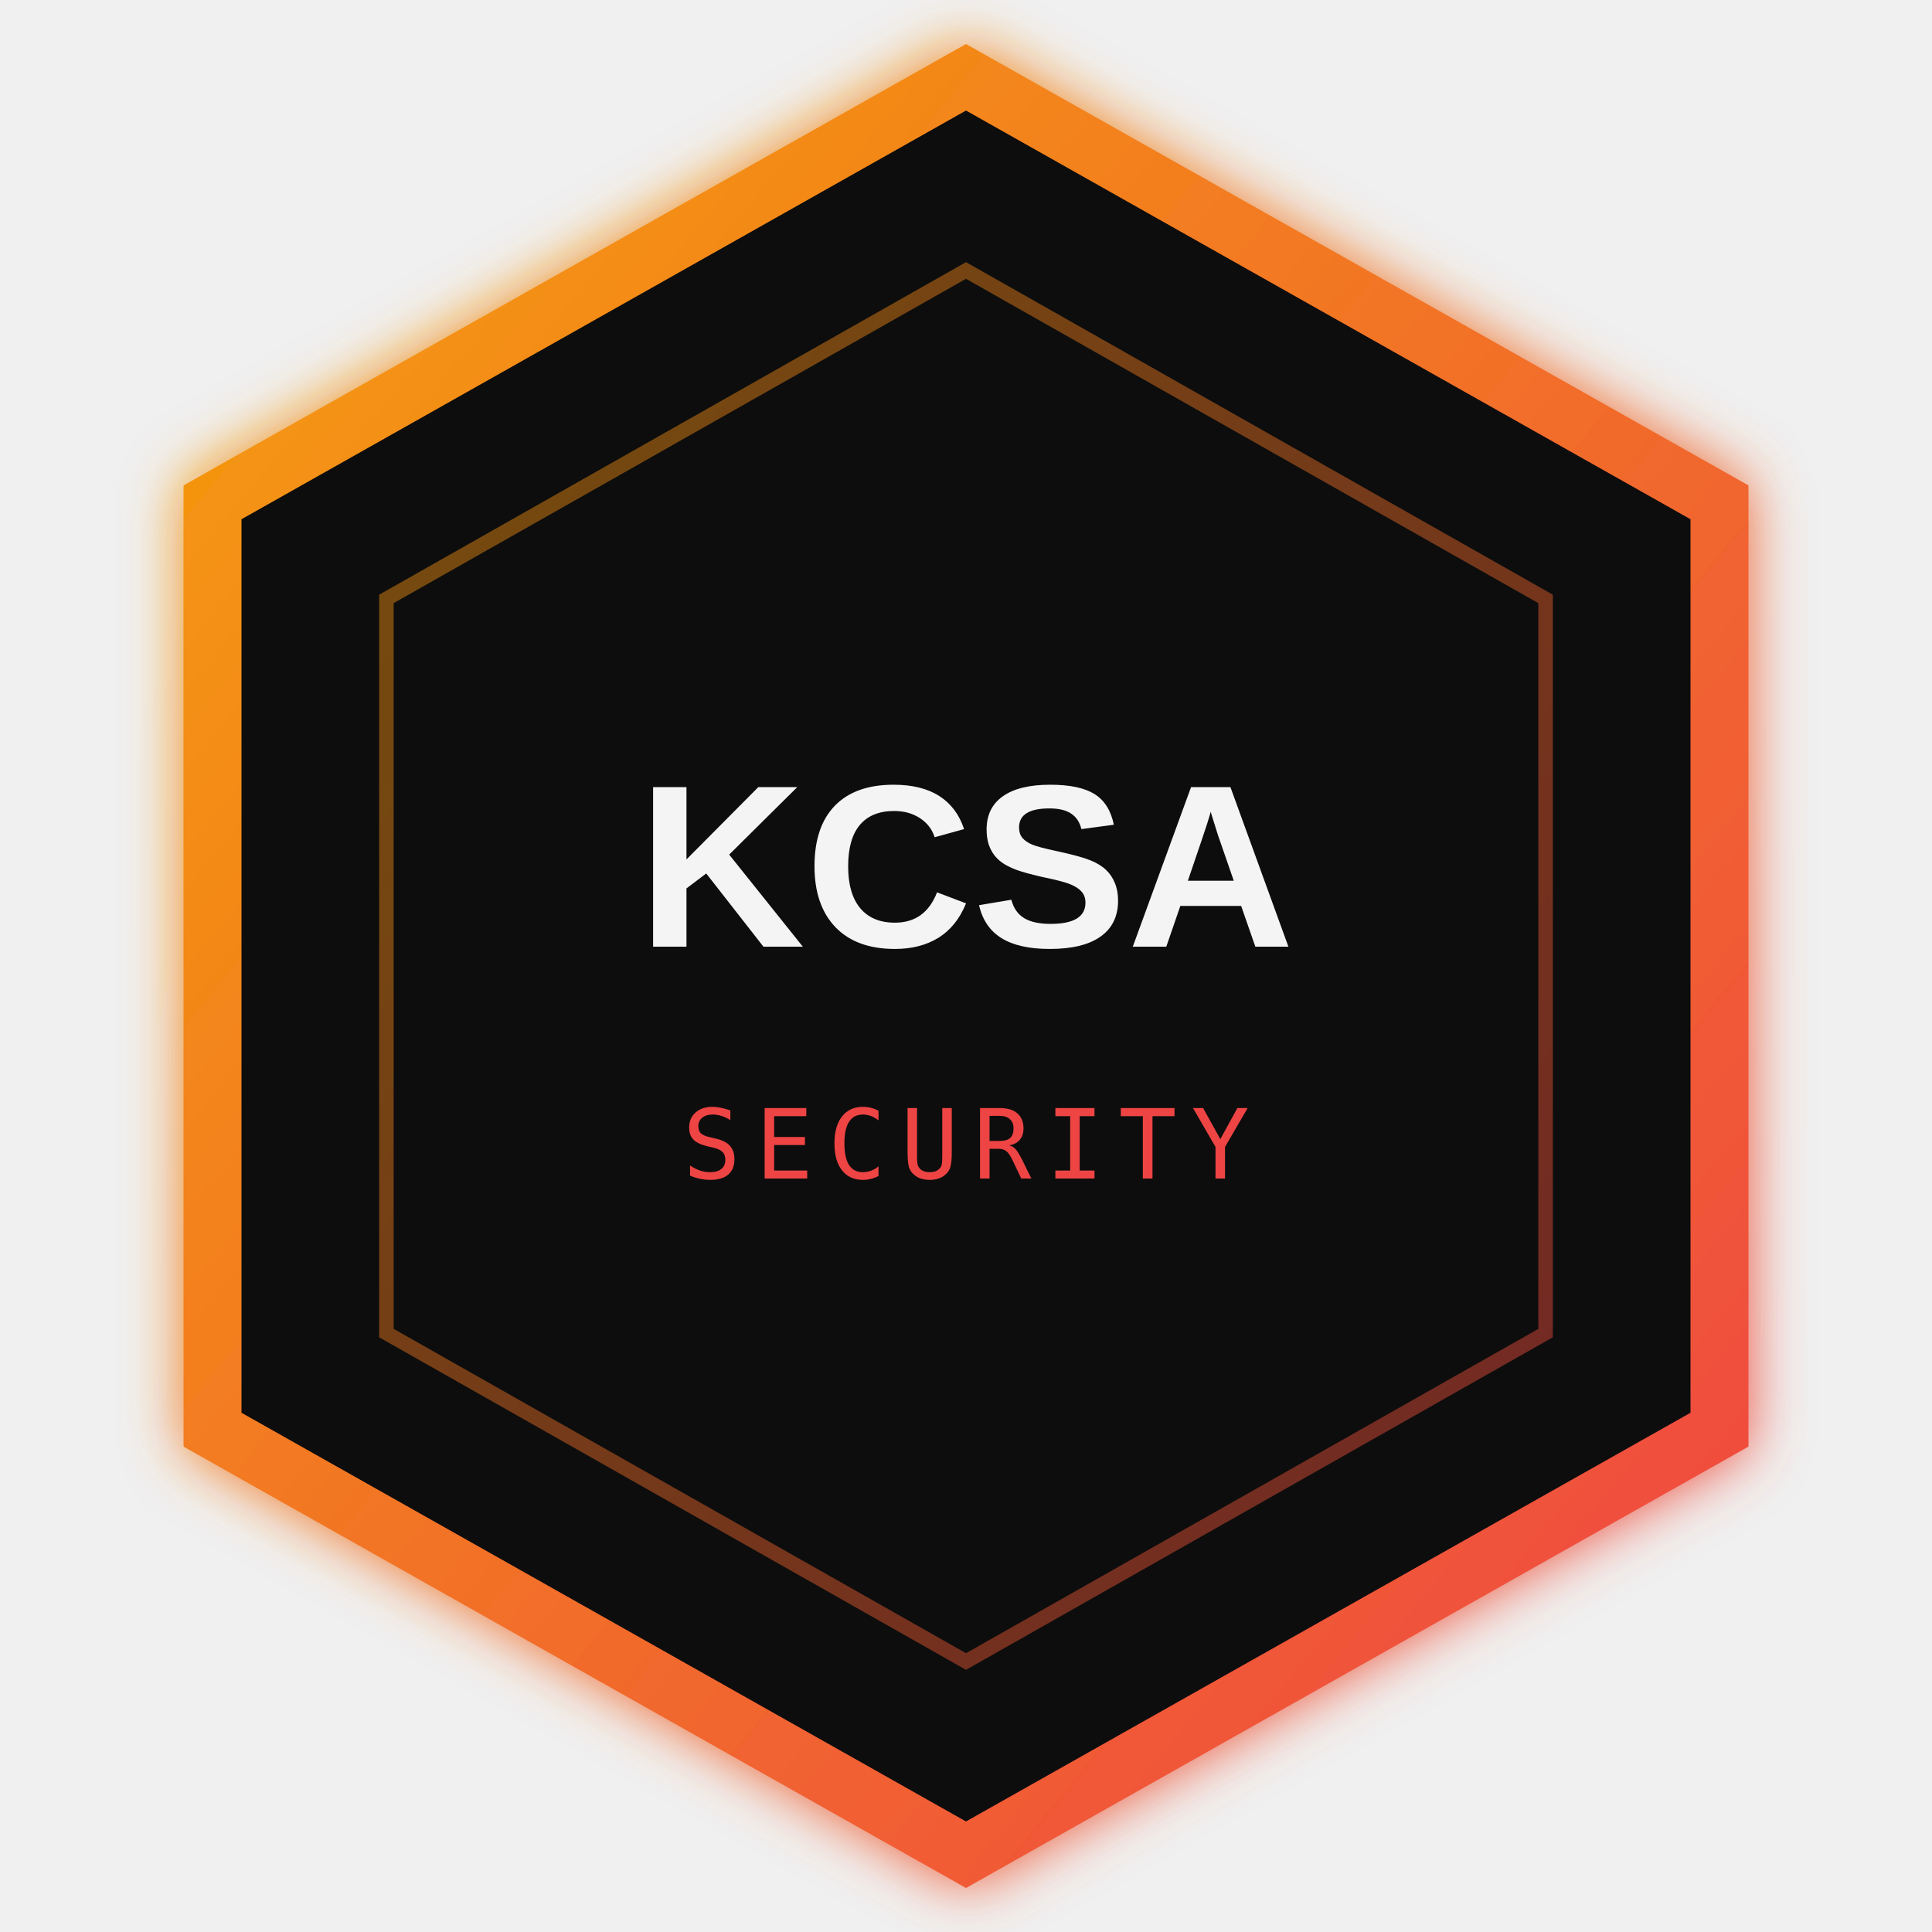
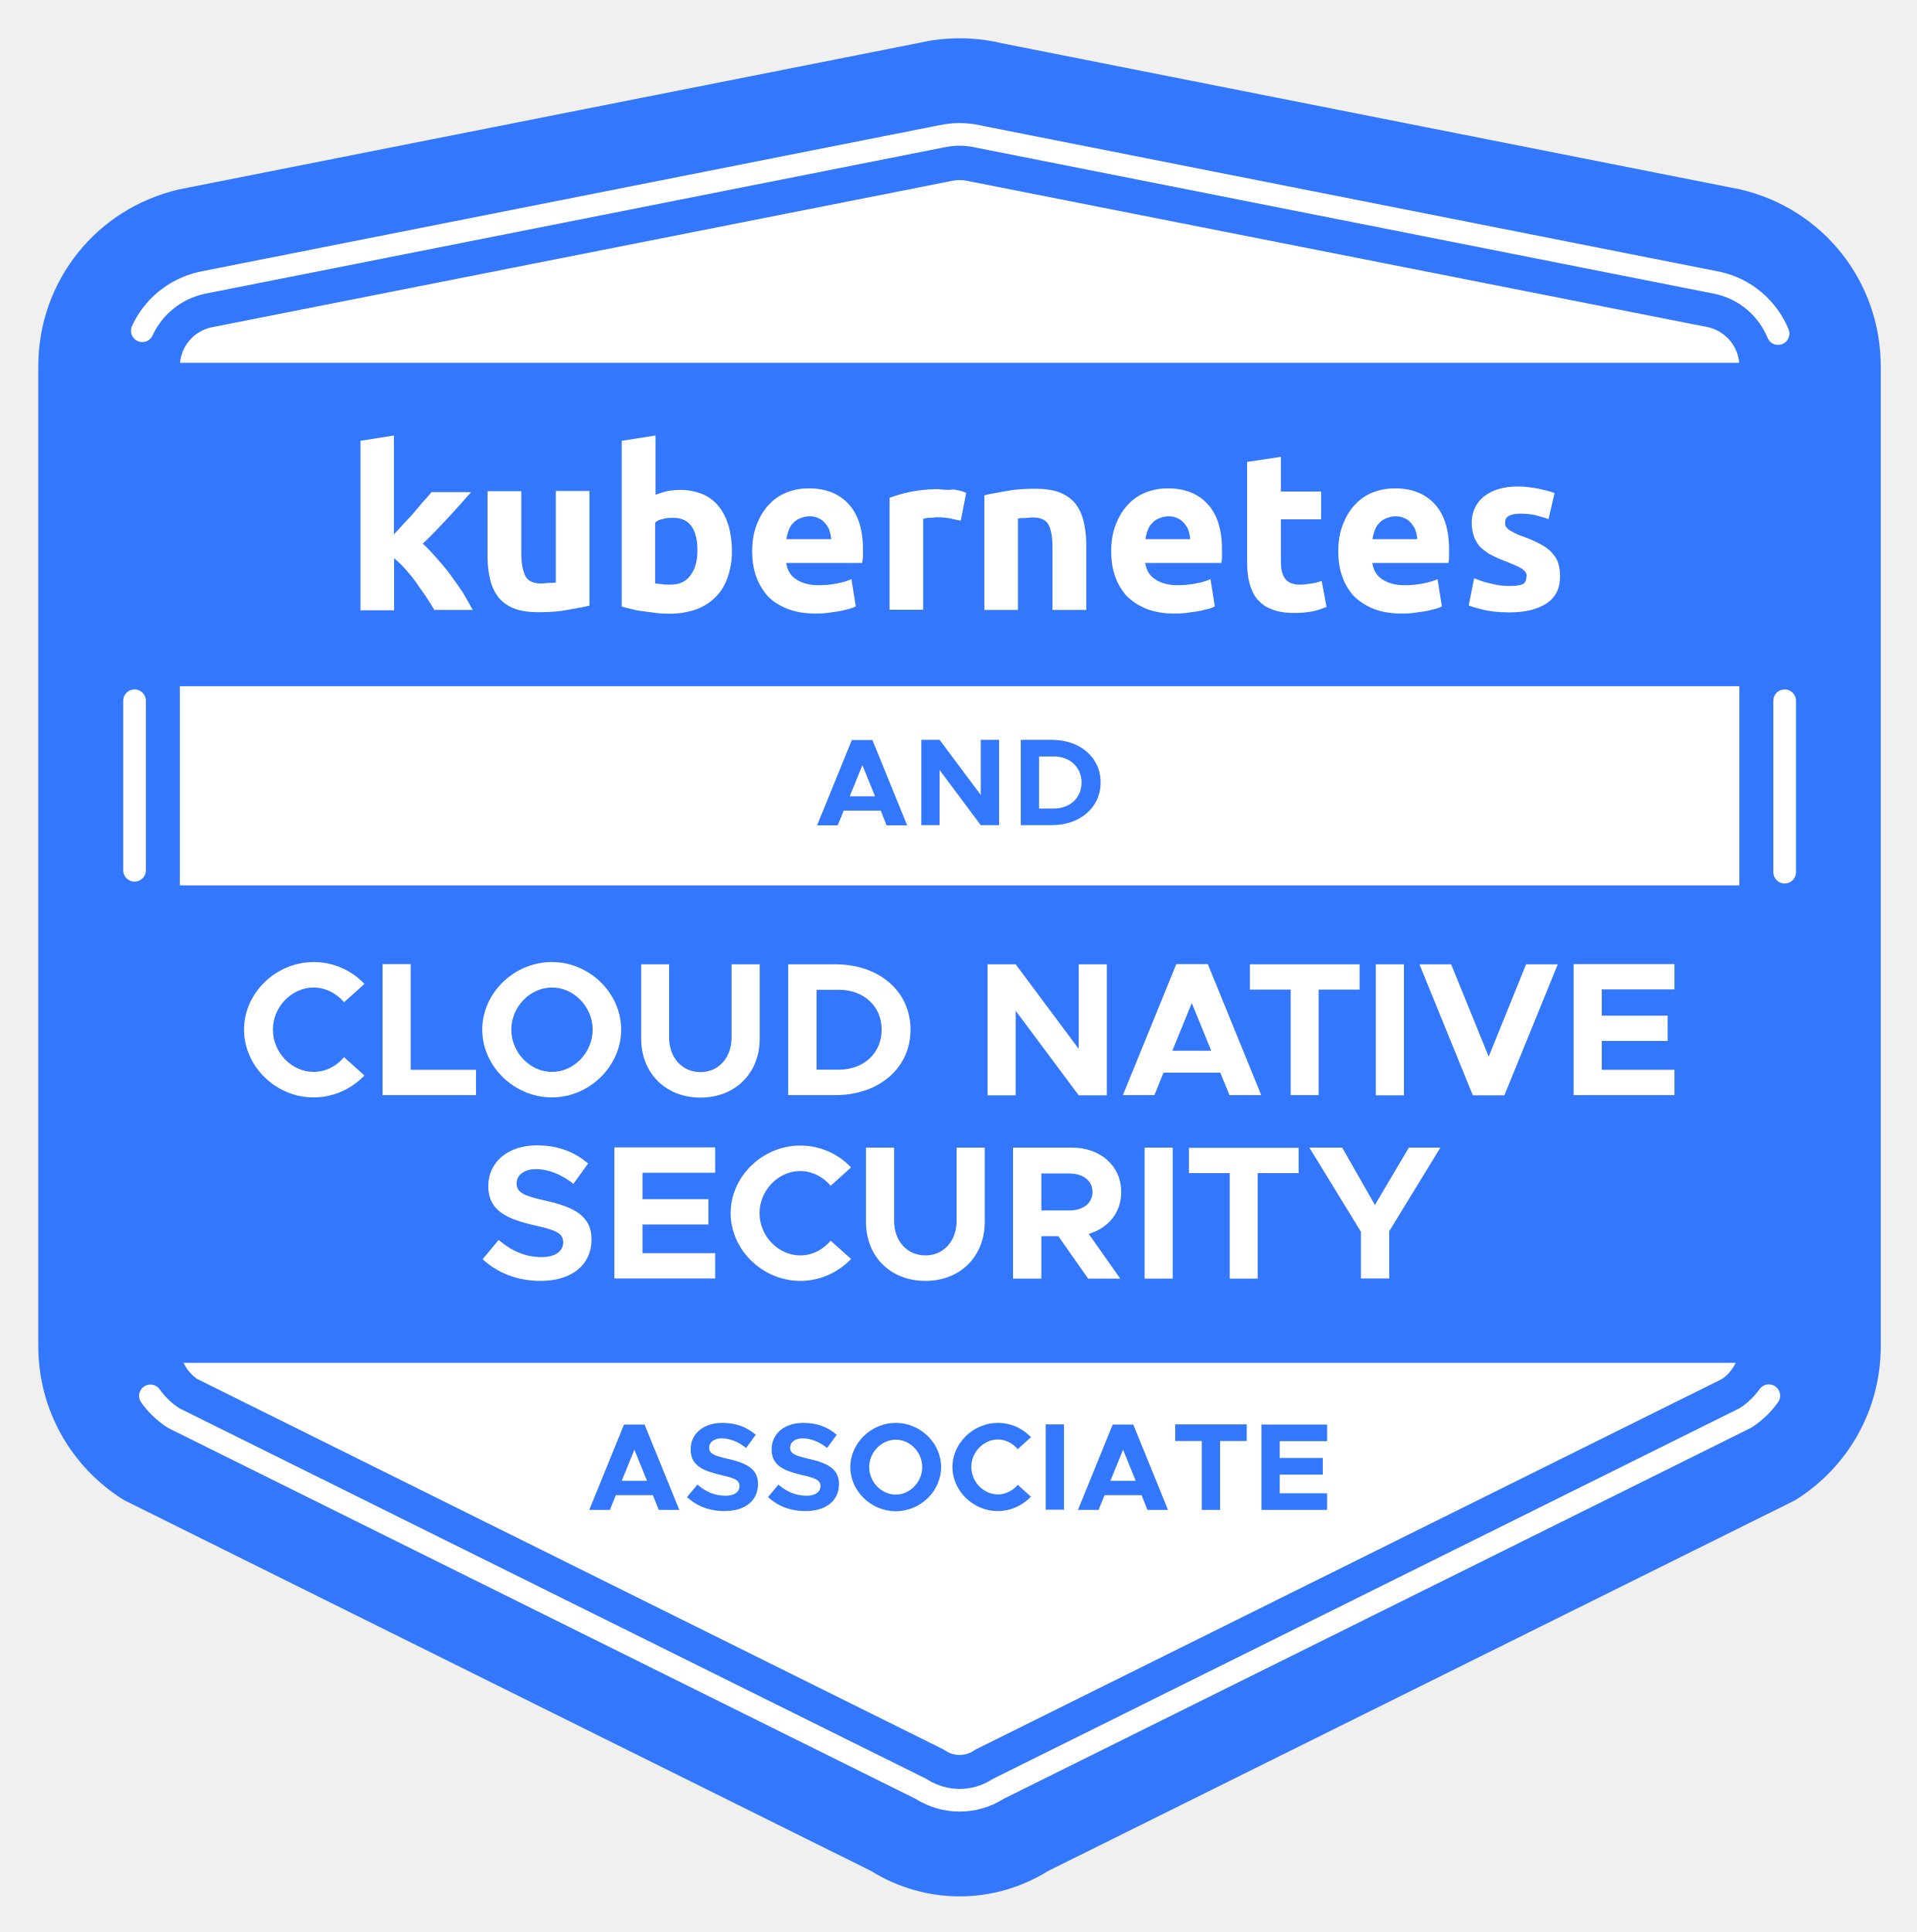
- <svg xmlns="http://www.w3.org/2000/svg" viewBox="0 0 200 200" role="img" aria-label="KCSA certification badge">
-   <defs>
-     <linearGradient id="g-kcsa" x1="0%" y1="0%" x2="100%" y2="100%">
-       <stop offset="0%" stop-color="#f59e0b" />
-       <stop offset="100%" stop-color="#ef4444" />
-     </linearGradient>
-     <filter id="glow-kcsa" x="-20%" y="-20%" width="140%" height="140%">
-       <feGaussianBlur stdDeviation="3" result="blur" />
-       <feMerge>
-         <feMergeNode in="blur" />
-         <feMergeNode in="SourceGraphic" />
-       </feMerge>
-     </filter>
-   </defs>
-   <polygon points="100,8 178,52 178,148 100,192 22,148 22,52" fill="#0a0a0f" stroke="url(#g-kcsa)" stroke-width="6" filter="url(#glow-kcsa)" />
-   <polygon points="100,28 160,62 160,138 100,172 40,138 40,62" fill="none" stroke="url(#g-kcsa)" stroke-width="1.5" opacity="0.45" />
-   <text x="100" y="98" text-anchor="middle" font-family="Outfit, Arial, sans-serif" font-size="24" font-weight="800" fill="#f4f4f5">KCSA</text>
-   <text x="100" y="122" text-anchor="middle" font-family="JetBrains Mono, monospace" font-size="10" letter-spacing="1.5" fill="#ef4444">SECURITY</text>
+ <svg xmlns="http://www.w3.org/2000/svg" role="img" viewBox="-8.68 -11.68 1015.36 1023.36">
+   <style>svg {enable-background:new 0 0 1000 1000}</style>
+   <style>.st0{fill:#3377fd}.st1{fill:#fff}</style>
+   <path d="M913 88.6L521.4 11.1l-.4-.1c-13.9-3.2-28.6-3.2-42.6 0l-392 77.6c-44 10.1-74.8 48.6-74.8 93.8v518.8c0 33.5 17 64 45.4 81.7l395.7 196.4c14.5 9 30.7 13.5 47 13.5s32.5-4.5 47-13.5L942.3 783c28.4-17.7 45.4-48.2 45.4-81.7V182.5c0-45.2-30.7-83.8-74.7-93.9z" class="st0" />
+   <path d="M499.7 917.9c-2.6 0-5.1-.7-7.4-2.2l-1.3-.8L95.7 718.7c-5.7-4-9.1-10.5-9.1-17.5V182.5c0-9.9 6.7-18.4 16.3-20.7l391.9-77.5.4-.1c1.4-.3 3-.5 4.5-.5s3.1.2 4.6.5l.8.2L896 161.6h.1c9.8 2.2 16.7 10.8 16.7 20.8v518.8c0 7-3.4 13.5-9.1 17.5L508.4 914.9l-1.3.8c-2.3 1.5-4.9 2.2-7.4 2.2z" class="st1" />
+   <path d="M337.2 780.3h-19.6l-3.2 7.8h-10.9l18.4-45.2h10.9l18.4 45.2h-10.9l-3.1-7.8zm-3.1-7.6l-6.7-16.5-6.7 16.5h13.4zm21.2 8.6l5.5-6.6c4.3 3.7 9.1 5.9 14.9 5.9 4.9 0 7.4-2.2 7.4-5.1 0-3.2-2.6-4.2-9.5-5.8-9.5-2.2-16.4-4.9-16.4-13.6 0-8.4 6.8-14.1 16.8-14.1 7.4 0 13 2.3 17.7 6.3l-5.1 7c-4.1-3.3-8.6-5.1-13-5.1-4.1 0-6.6 2.2-6.6 4.9 0 3.3 2.8 4.3 9.7 5.9 9.7 2.2 16.2 5.1 16.2 13.4 0 8.6-6.6 14.3-17.6 14.3-7.8.1-14.8-2.5-20-7.4zm42.9 0l5.5-6.6c4.3 3.7 9.1 5.9 14.9 5.9 4.9 0 7.4-2.2 7.4-5.1 0-3.2-2.6-4.2-9.5-5.8-9.5-2.2-16.4-4.9-16.4-13.6 0-8.4 6.8-14.1 16.8-14.1 7.4 0 13 2.3 17.7 6.3l-5.1 7c-4.1-3.3-8.6-5.1-13-5.1-4.1 0-6.6 2.2-6.6 4.9 0 3.3 2.8 4.3 9.7 5.9 9.7 2.2 16.2 5.1 16.2 13.4 0 8.6-6.6 14.3-17.6 14.3-7.8.1-14.7-2.5-20-7.4zm43.6-15.9c0-12.7 11.1-23.4 24.1-23.4 13 0 24 10.7 24 23.4s-10.9 23.4-24 23.4-24.1-10.7-24.1-23.4zm38.1 0c0-7.8-6.4-14.5-14-14.5s-14.1 6.7-14.1 14.5c0 7.9 6.4 14.6 14.1 14.6 7.5 0 14-6.7 14-14.6zm16 0c0-12.7 11.1-23.4 24.1-23.4 6.8 0 13.1 2.9 17.5 7.6l-7 6.3c-2.6-3-6.4-5.1-10.5-5.1-7.6 0-14.1 6.7-14.1 14.5 0 7.9 6.4 14.6 14.1 14.6 4.1 0 7.9-2 10.5-5.1l7 6.3c-4.4 4.6-10.7 7.6-17.5 7.6-13 .1-24.1-10.6-24.1-23.3zm49.4-22.6h9.7V788h-9.7v-45.2zm50.8 37.5h-19.6l-3.2 7.8h-10.9l18.4-45.2h10.9l18.4 45.2h-10.9l-3.1-7.8zm-3.1-7.6l-6.7-16.5-6.7 16.5H593zm35-21.1h-14.1v-8.8h37.9v8.8h-14.1v36.5H628v-36.5zm41.3 0v9h22.8v8.8h-22.8v9.9h25.1v8.8h-34.8v-45.2h34.8v8.8h-25.1z" class="st0" />
+   <path d="M457.9 417.7h-19.6l-3.2 7.8h-10.9l18.4-45.2h10.9l18.4 45.2H461l-3.1-7.8zm-3-7.6l-6.7-16.5-6.7 16.5h13.4zm24.5-29.9h9.7l21.8 29.2v-29.2h9.7v45.2h-9.7l-21.8-29.2v29.2h-9.7v-45.2zm52.7 0h16.3c15.2 0 26 9.3 26 22.6 0 13.2-10.8 22.6-26 22.6h-16.3v-45.2zm17.5 36.4c8.6 0 14.7-5.7 14.7-13.8 0-8-6.1-13.8-14.7-13.8h-7.8v27.6h7.8z" class="st0" />
+   <path fill="none" stroke="#fff" stroke-linecap="round" stroke-miterlimit="10" stroke-width="12" d="M928.4 727.6c-3.2 4.5-7.3 8.5-12.1 11.6l-.5.3-395.7 196.4-.3.2c-6.1 3.8-13 5.8-20.1 5.8-7 0-14-2-20.1-5.8l-.3-.2L83.6 739.6l-.5-.3c-4.8-3.1-8.9-7.1-12.1-11.6m865.8-368.2v90.8M66.7 163.5c5.7-12.4 16.9-21.9 30.9-25.2l.3-.1 391.9-77.6c3.2-.7 6.6-1.1 9.9-1.1 3.3 0 6.6.4 9.8 1.1l.4.1L901 138.1l.5.1c14.7 3.3 26.3 13.5 31.8 26.8M62.6 449.3v-89.8" />
+   <path d="M52.3 457.3h895.3v252.9H52.3z" class="st0" />
+   <path d="M120.6 533.7c0-19.5 17-35.8 36.9-35.8 10.5 0 20.1 4.4 26.9 11.6l-10.8 9.7c-3.9-4.6-9.8-7.8-16.1-7.8-11.7 0-21.6 10.3-21.6 22.3 0 12.1 9.9 22.4 21.6 22.4 6.4 0 12.1-3.1 16.1-7.8l10.8 9.7c-6.8 7.1-16.4 11.6-26.9 11.6-19.9.1-36.9-16.4-36.9-35.9zM243.5 555v13.4H194V499h14.9v56h34.6zm3.3-21.3c0-19.5 17-35.8 36.9-35.8s36.7 16.4 36.7 35.8-16.8 35.9-36.7 35.9-36.9-16.4-36.9-35.9zm58.5 0c0-12-9.9-22.3-21.5-22.3-11.7 0-21.6 10.3-21.6 22.3 0 12.1 9.9 22.4 21.6 22.4 11.6 0 21.5-10.3 21.5-22.4zm25.7 4.8v-39.4h14.8v38.8c0 10.7 6.9 18.3 16.6 18.3 9.6 0 16.5-7.6 16.5-18.3v-38.8h14.9v39.4c0 18.3-13 31.2-31.4 31.2-18.5 0-31.4-13-31.4-31.2zm77.9-39.4h24.9c23.3 0 39.9 14.3 39.9 34.6s-16.6 34.7-39.9 34.7h-24.9v-69.3zm26.9 55.8c13.2 0 22.6-8.8 22.6-21.2 0-12.3-9.4-21.1-22.6-21.1h-11.9v42.3h11.9zm78.7-55.8h14.9l33.4 44.8v-44.8h14.9v69.4h-14.9l-33.4-44.8v44.8h-14.9v-69.4zm123.3 57.4h-30.1l-4.8 11.9h-16.7l28.3-69.4h16.7l28.3 69.4h-16.8l-4.9-11.9zm-4.8-11.6l-10.3-25.3-10.3 25.3H633zm42.1-32.4h-21.6v-13.4h58.1v13.4h-21.7v55.9h-14.8v-55.9zm45.1-13.4h14.9v69.4h-14.9v-69.4zm96.4 0l-28.3 69.4h-16.7l-28.3-69.4h16.8L780 548l19.8-48.9h16.8zm23.3 13.4v13.8h34.9v13.4h-34.9V555h38.5v13.4H825V499h53.4v13.4h-38.5zM247 655.3l8.5-10.2c6.6 5.7 14 9.1 22.8 9.1 7.6 0 11.4-3.4 11.4-7.8 0-4.9-4-6.5-14.6-8.9-14.6-3.3-25.1-7.5-25.1-20.9 0-12.8 10.5-21.6 25.7-21.6 11.3 0 20 3.5 27.2 9.6l-7.8 10.8c-6.3-5-13.2-7.8-19.9-7.8-6.3 0-10.2 3.3-10.2 7.5 0 5 4.2 6.7 14.9 9.1 14.9 3.3 24.8 7.8 24.8 20.6 0 13.2-10.1 22-27 22-12 0-22.6-4-30.7-11.5zm84.7-45.6v13.8h34.9v13.4h-34.9v15.2h38.5v13.4h-53.4v-69.4h53.4v13.4h-38.5zm46.7 21.2c0-19.5 17-35.8 36.9-35.8 10.5 0 20.1 4.4 26.9 11.6l-10.8 9.7c-3.9-4.6-9.8-7.8-16.1-7.8-11.7 0-21.6 10.3-21.6 22.3 0 12.1 9.9 22.4 21.6 22.4 6.4 0 12.1-3.1 16.1-7.8l10.8 9.7c-6.8 7.1-16.4 11.6-26.9 11.6-20 0-36.9-16.5-36.9-35.9zm71.7 4.7v-39.4H465V635c0 10.7 6.9 18.3 16.6 18.3 9.6 0 16.5-7.6 16.5-18.3v-38.8H513v39.4c0 18.3-13 31.2-31.4 31.2-18.5 0-31.5-12.9-31.5-31.2zm118 6.3l16.7 23.7h-17L552 643.1h-9v22.5h-15v-69.4h31.2c15.1 0 26.1 9.7 26.1 23.4.1 11-6.8 19.2-17.2 22.3zM543 629.5h14.7c7.4 0 12.4-3.8 12.4-9.8 0-6-5-9.8-12.4-9.8H543v19.6zm54.7-33.3h14.9v69.4h-14.9v-69.4zm45.1 13.5h-21.6v-13.4h58.1v13.4h-21.7v55.9h-14.8v-55.9zm69.4 30.9L685 596.2h17.4l17.3 30.4 18-30.4h16.7l-27.1 44.3v25h-15v-24.9z" class="st1" />
+   <path d="M52.3 180.5h895.3v171.3H52.3z" class="st0" />
+   <path d="M182.3 221.8v89.8h17.8V284c2 1.7 4 3.5 6 5.8s4 4.6 5.8 7.2c1.7 2.6 3.5 4.9 5.2 7.5 1.7 2.6 3.2 4.9 4.3 6.9h20.4c-1.4-2.6-3.2-5.5-4.9-8.6-2-3.2-4.3-6.3-6.6-9.5s-4.9-6.3-7.5-9.2-4.9-5.5-7.5-7.8c4.9-4.6 9.2-9.2 13.2-13.5 4-4.3 8.1-8.9 12.4-13.8h-21c-1.2 1.4-2.3 2.9-4 4.6-1.4 1.7-3.2 3.7-4.9 5.8-1.7 2-3.5 4-5.5 6-1.7 2-3.7 4-5.5 6V219l-17.7 2.8zm67.3 27v34.8c0 4.3.6 8.3 1.4 11.8.9 3.5 2.3 6.6 4.3 9.2 2 2.6 4.9 4.6 8.3 6 3.5 1.4 8.1 2 13.2 2 5.2 0 10.4-.3 15-1.2 4.6-.9 8.6-1.4 11.8-2.3v-60.7h-17.8v48.4c-1.2.3-2.3.3-3.7.3-1.4 0-2.9.3-4 .3-4 0-6.9-1.2-8.3-3.7-1.4-2.6-2.3-6.6-2.3-12.4v-32.8h-17.8v.3zm71.1-27v87.8c1.7.6 3.5.9 5.5 1.4 2 .6 4.3.9 6.6 1.2l6.9.9c2.3.3 4.6.3 6.6.3 5.2 0 9.8-.9 13.8-2.3s7.5-3.7 10.4-6.6c2.9-2.9 4.9-6.3 6.3-10.4 1.4-4 2.3-8.6 2.3-13.5s-.6-9.5-1.7-13.5c-1.2-4-2.9-7.5-5.2-10.4-2.3-2.9-5.2-5.2-8.6-6.6-3.5-1.4-7.5-2.3-11.8-2.3-2.6 0-4.9.3-6.9.6-2 .6-4.3 1.2-6.3 2V219l-17.9 2.8zm21.9 41.4c1.7-.6 3.7-.6 5.5-.6 8.3 0 12.7 5.8 12.7 17.3 0 5.5-1.2 9.8-3.7 13.2-2.6 3.5-6 4.9-10.9 4.9-1.7 0-3.2 0-4.3-.3-1.4 0-2.6-.3-3.5-.3v-32.2c1-1.1 2.4-1.7 4.2-2zm105.9 19.6v-3.5c0-10.6-2.6-18.7-7.8-24.2s-12.1-8.1-21-8.1c-3.7 0-7.5.6-11.2 2-3.7 1.4-6.9 3.5-9.5 6.3-2.9 2.9-4.9 6.3-6.6 10.4-1.7 4.3-2.6 8.9-2.6 14.7 0 4.6.6 8.9 2 13 1.4 4 3.5 7.5 6 10.4 2.6 2.9 6.3 5.2 10.4 6.9 4.3 1.7 9.2 2.6 14.7 2.6 2.3 0 4.3 0 6.6-.3s4.3-.6 6.3-.9c2-.3 3.7-.9 5.2-1.2 1.7-.6 2.9-.9 3.7-1.4l-2.3-14.4c-2 .9-4.6 1.7-7.8 2.3-3.2.6-6.3.9-9.5.9-5.2 0-9.2-1.2-12.1-3.2-3.2-2-4.6-5.2-5.2-8.6h40.3c.1-1.4.4-2.5.4-3.7zm-40.6-8.9c.3-1.4.6-2.9 1.2-4.6.6-1.4 1.2-2.9 2.3-3.7.9-1.2 2-2 3.5-2.6 1.4-.6 3.2-1.2 5.2-1.2s3.7.3 5.2 1.2c1.4.6 2.6 1.7 3.5 2.9.9 1.2 1.7 2.3 2 3.7.6 1.4.6 2.9.9 4.3h-23.8zm83.8-26.2c-1.4 0-2.6-.3-3.5-.3-5.5 0-10.1.6-14.4 1.4-4.3.9-8.1 2-11.2 3.2v59.3h17.8v-48.1c.9-.3 2-.6 3.5-.6s2.9-.3 4-.3c2.6 0 4.9.3 6.9.6 2 .6 4 .9 5.5 1.2l2.9-14.7c-.9-.3-2-.9-3.5-1.2-1.4-.3-2.6-.6-4-.6-1.5.4-2.9.1-4 .1zm75.1 63.9v-35.4c0-4.3-.6-8.1-1.4-11.8-.9-3.5-2.3-6.6-4.3-9.2-2-2.6-4.9-4.6-8.3-6-3.5-1.4-8.1-2-13.2-2s-10.4.3-15 1.2c-4.6.9-8.6 1.4-11.8 2.3v60.7h17.8V263c1.2-.3 2.3-.3 3.7-.3s2.9-.3 4-.3c4 0 6.9 1.2 8.3 3.5 1.4 2.3 2.3 6.3 2.3 12.1v33.4h17.8v.2zm71.9-28.8v-3.5c0-10.6-2.6-18.7-7.8-24.2-5.2-5.5-12.1-8.1-21-8.1-3.7 0-7.5.6-11.2 2-3.7 1.4-6.9 3.5-9.5 6.3-2.9 2.9-4.9 6.3-6.6 10.4-1.7 4.3-2.6 8.9-2.6 14.7 0 4.6.6 8.9 2 13s3.5 7.5 6 10.4c2.9 2.9 6.3 5.2 10.4 6.9 4.3 1.7 9.2 2.6 14.7 2.6 2.3 0 4.3 0 6.6-.3s4.3-.6 6.3-.9c2-.3 3.7-.9 5.2-1.2s2.9-.9 3.7-1.4l-2.3-14.4c-2 .9-4.6 1.7-7.8 2.3-3.2.6-6.3.9-9.5.9-5.2 0-9.2-1.2-12.1-3.2-3.2-2-4.6-5.2-5.2-8.6h40.3c.4-1.4.4-2.5.4-3.7zm-40.6-8.9c.3-1.4.6-2.9 1.2-4.6.6-1.4 1.2-2.9 2.3-3.7.9-1.2 2-2 3.5-2.6 1.4-.6 3.2-1.2 5.2-1.2s3.7.3 5.2 1.2c1.4.6 2.6 1.7 3.5 2.9.9 1.2 1.7 2.3 2 3.7.6 1.4.6 2.9.9 4.3h-23.8zM652 233v52.7c0 4 .3 7.8 1.2 11.2.9 3.5 2 6 4 8.6 2 2.3 4.3 4.3 7.8 5.5 3.2 1.4 7.2 2 12.1 2 3.7 0 6.9-.3 9.8-.9 2.9-.6 4.9-1.4 7.2-2.3l-2.6-13.8c-1.7.6-3.5 1.2-5.5 1.4-2 .3-4 .6-6 .6-4 0-6.6-1.2-8.1-3.5s-2-5.2-2-8.9v-22.2h21.3v-14.7h-21.3v-18.4L652 233zm107 49.8v-3.5c0-10.6-2.6-18.7-7.8-24.2-5.2-5.5-12.1-8.1-21-8.1-3.7 0-7.5.6-11.2 2-3.7 1.4-6.9 3.5-9.5 6.3-2.9 2.9-4.9 6.3-6.6 10.4-1.7 4.3-2.6 8.9-2.6 14.7 0 4.6.6 8.9 2 13s3.5 7.5 6 10.4c2.9 2.9 6.3 5.2 10.4 6.9 4.3 1.7 9.2 2.6 14.7 2.6 2.3 0 4.3 0 6.6-.3s4.3-.6 6.3-.9c2-.3 3.7-.9 5.2-1.2s2.9-.9 3.7-1.4l-2.3-14.4c-2 .9-4.6 1.7-7.8 2.3-3.2.6-6.3.9-9.5.9-5.2 0-9.2-1.2-12.1-3.2-3.2-2-4.6-5.2-5.2-8.6h40.3c.4-1.4.4-2.5.4-3.7zm-40.6-8.9c.3-1.4.6-2.9 1.2-4.6.6-1.4 1.2-2.9 2.3-3.7.9-1.2 2-2 3.5-2.6 1.4-.6 3.2-1.2 5.2-1.2s3.7.3 5.2 1.2c1.4.6 2.6 1.7 3.5 2.9.9 1.2 1.7 2.3 2 3.7.6 1.4.6 2.9.9 4.3h-23.8zm79.5 23.9c-1.4.6-3.7.9-6.9.9s-6.3-.3-9.5-1.2c-3.2-.6-6.3-1.7-9.2-2.9l-2.9 14.4c1.4.6 4 1.4 7.8 2.3 3.7.9 8.3 1.4 13.8 1.4 8.6 0 15-1.7 19.9-4.9 4.6-3.2 6.9-7.8 6.9-14.1 0-2.6-.3-4.9-.9-6.9-.6-2-1.7-3.7-3.2-5.5-1.4-1.7-3.5-3.2-6-4.6-2.6-1.4-5.8-2.9-9.8-4.3-2-.6-3.5-1.4-4.6-2-1.2-.6-2.3-1.2-2.9-1.7-.6-.6-1.2-1.2-1.4-1.7-.3-.6-.3-1.2-.3-2 0-3.2 2.9-4.6 8.3-4.6 2.9 0 5.8.3 8.1.9 2.3.6 4.6 1.2 6.6 2l3.2-13.8c-2-.9-4.9-1.4-8.3-2.3-3.5-.6-7.2-1.2-10.9-1.2-7.8 0-13.5 1.7-18.1 5.2-4.3 3.5-6.6 8.1-6.6 14.1 0 3.2.6 5.5 1.4 7.8.9 2 2 4 3.7 5.5 1.7 1.4 3.5 2.9 5.8 4s4.9 2.3 7.5 3.2c3.5 1.4 6.3 2.6 8.1 3.7 1.7 1.2 2.6 2.3 2.6 3.7-.2 2.6-.8 4-2.2 4.6z" class="st1" />
</svg>
